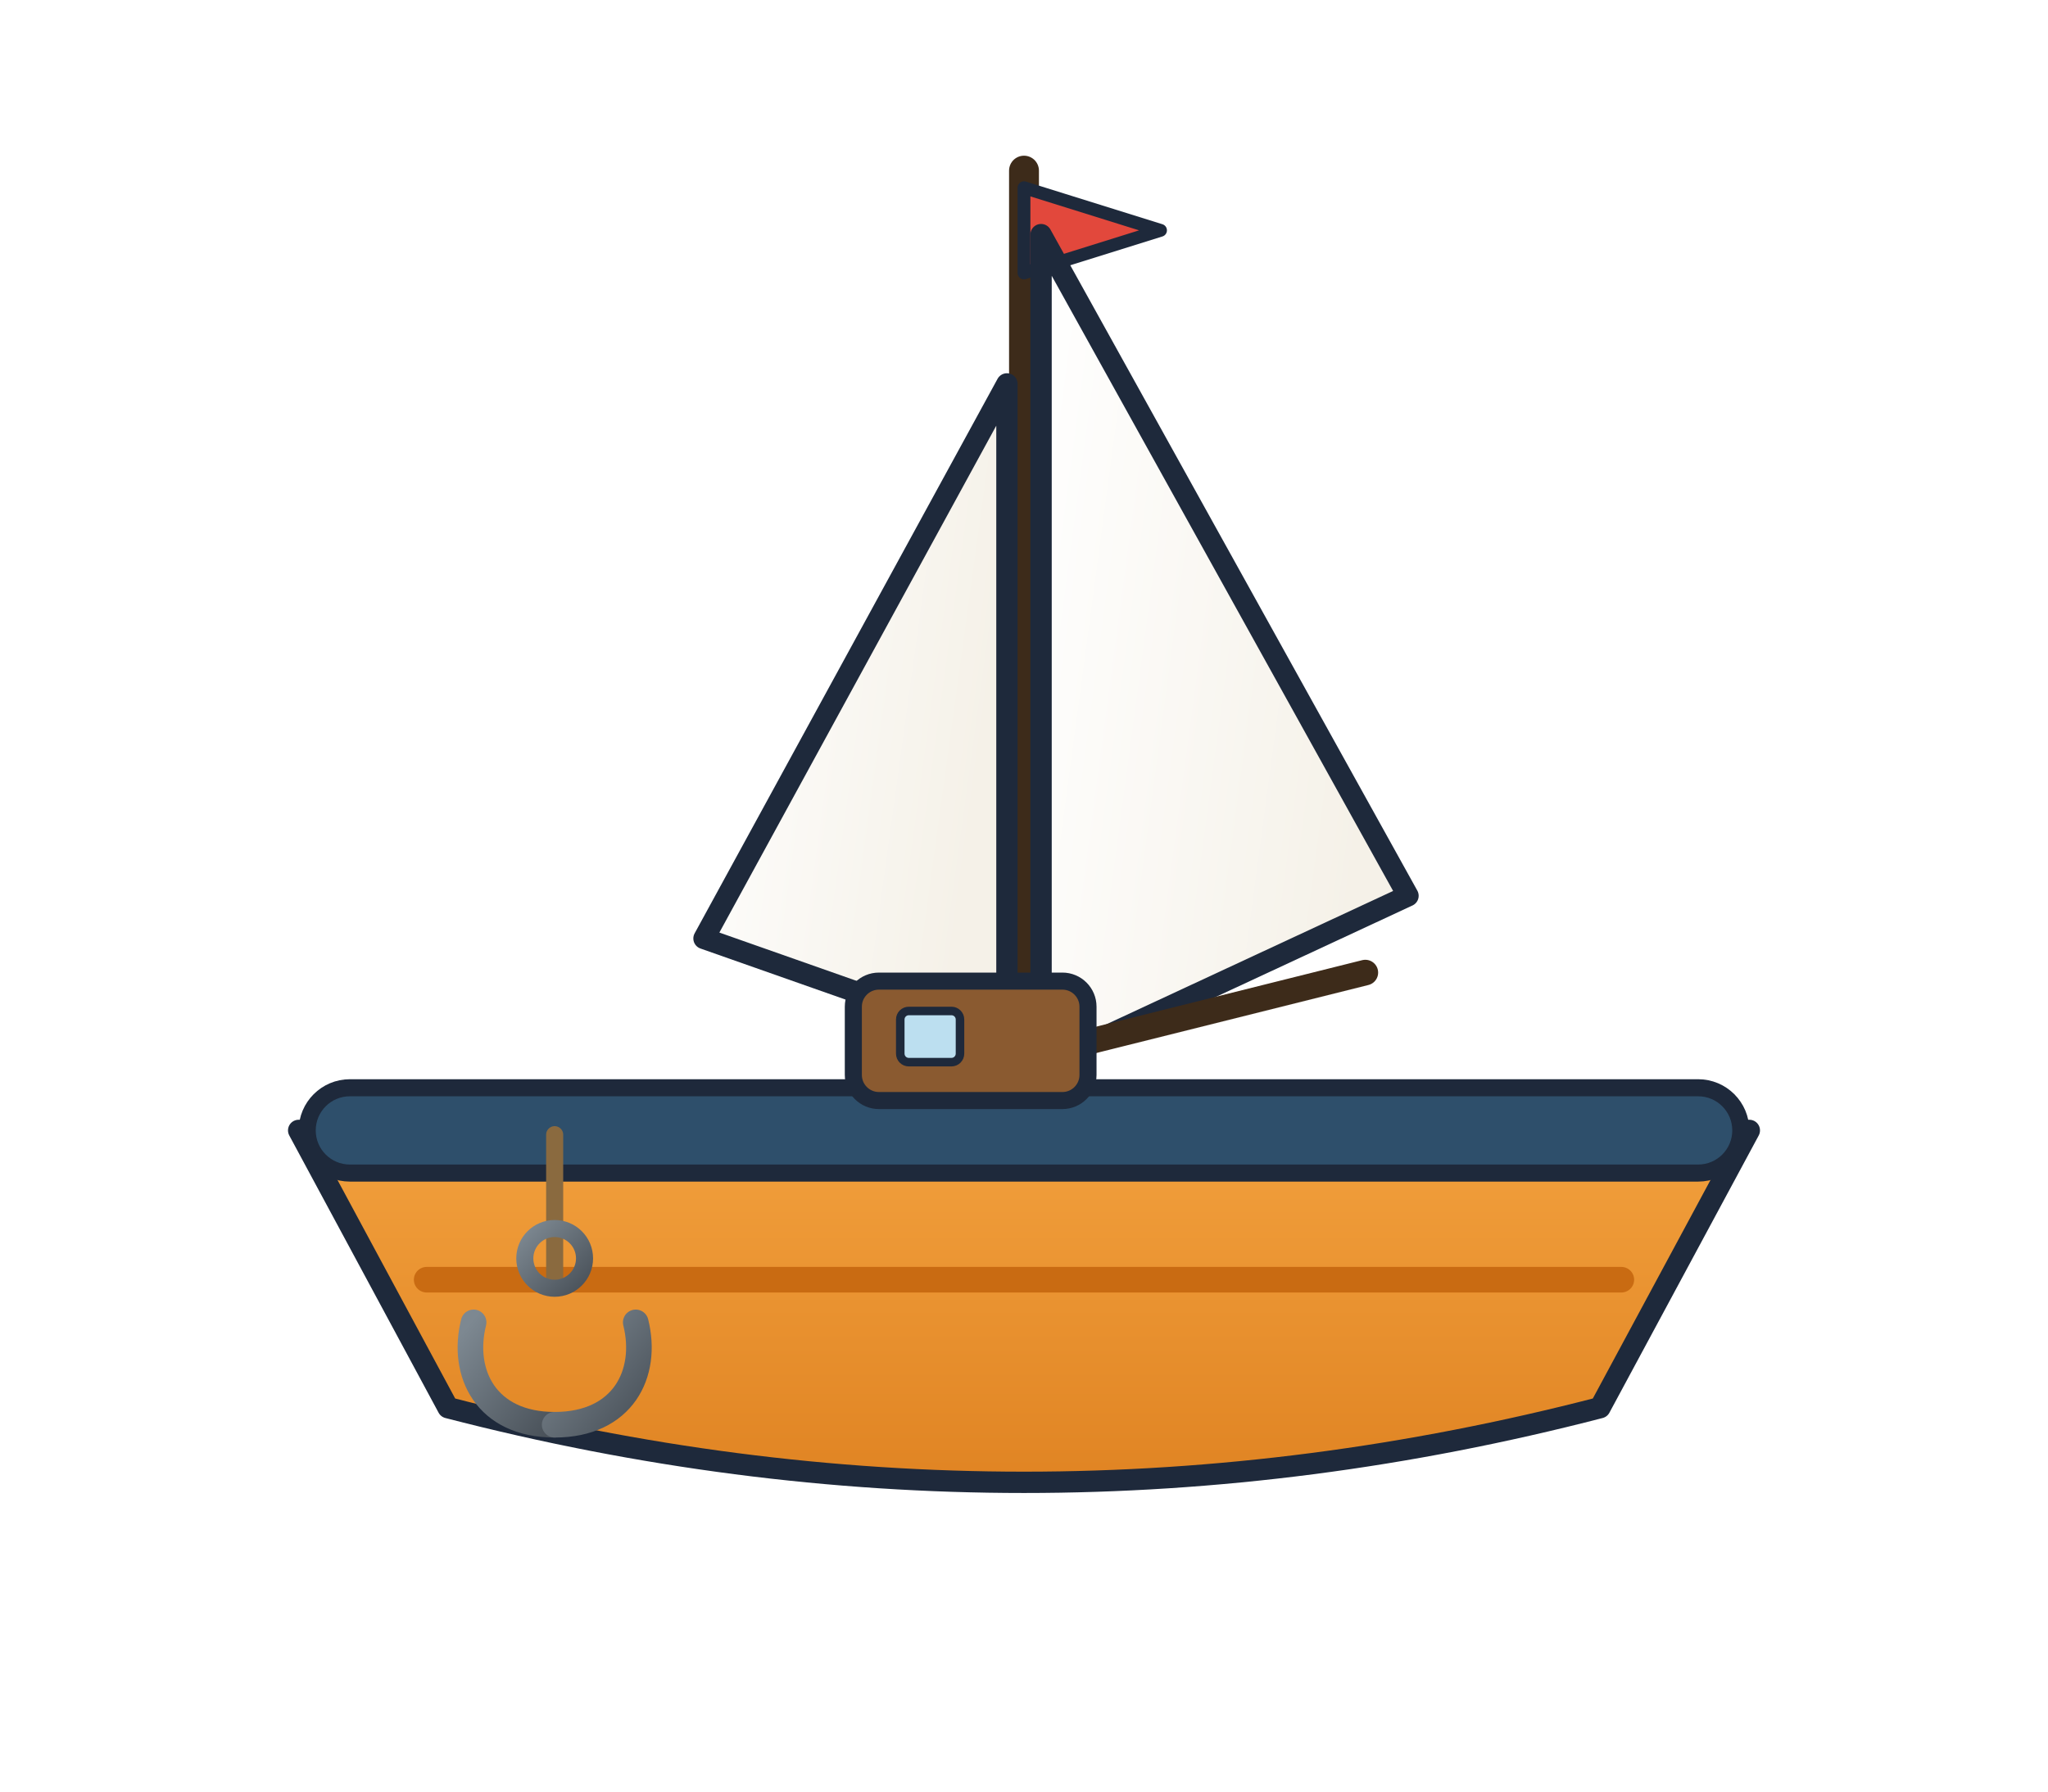
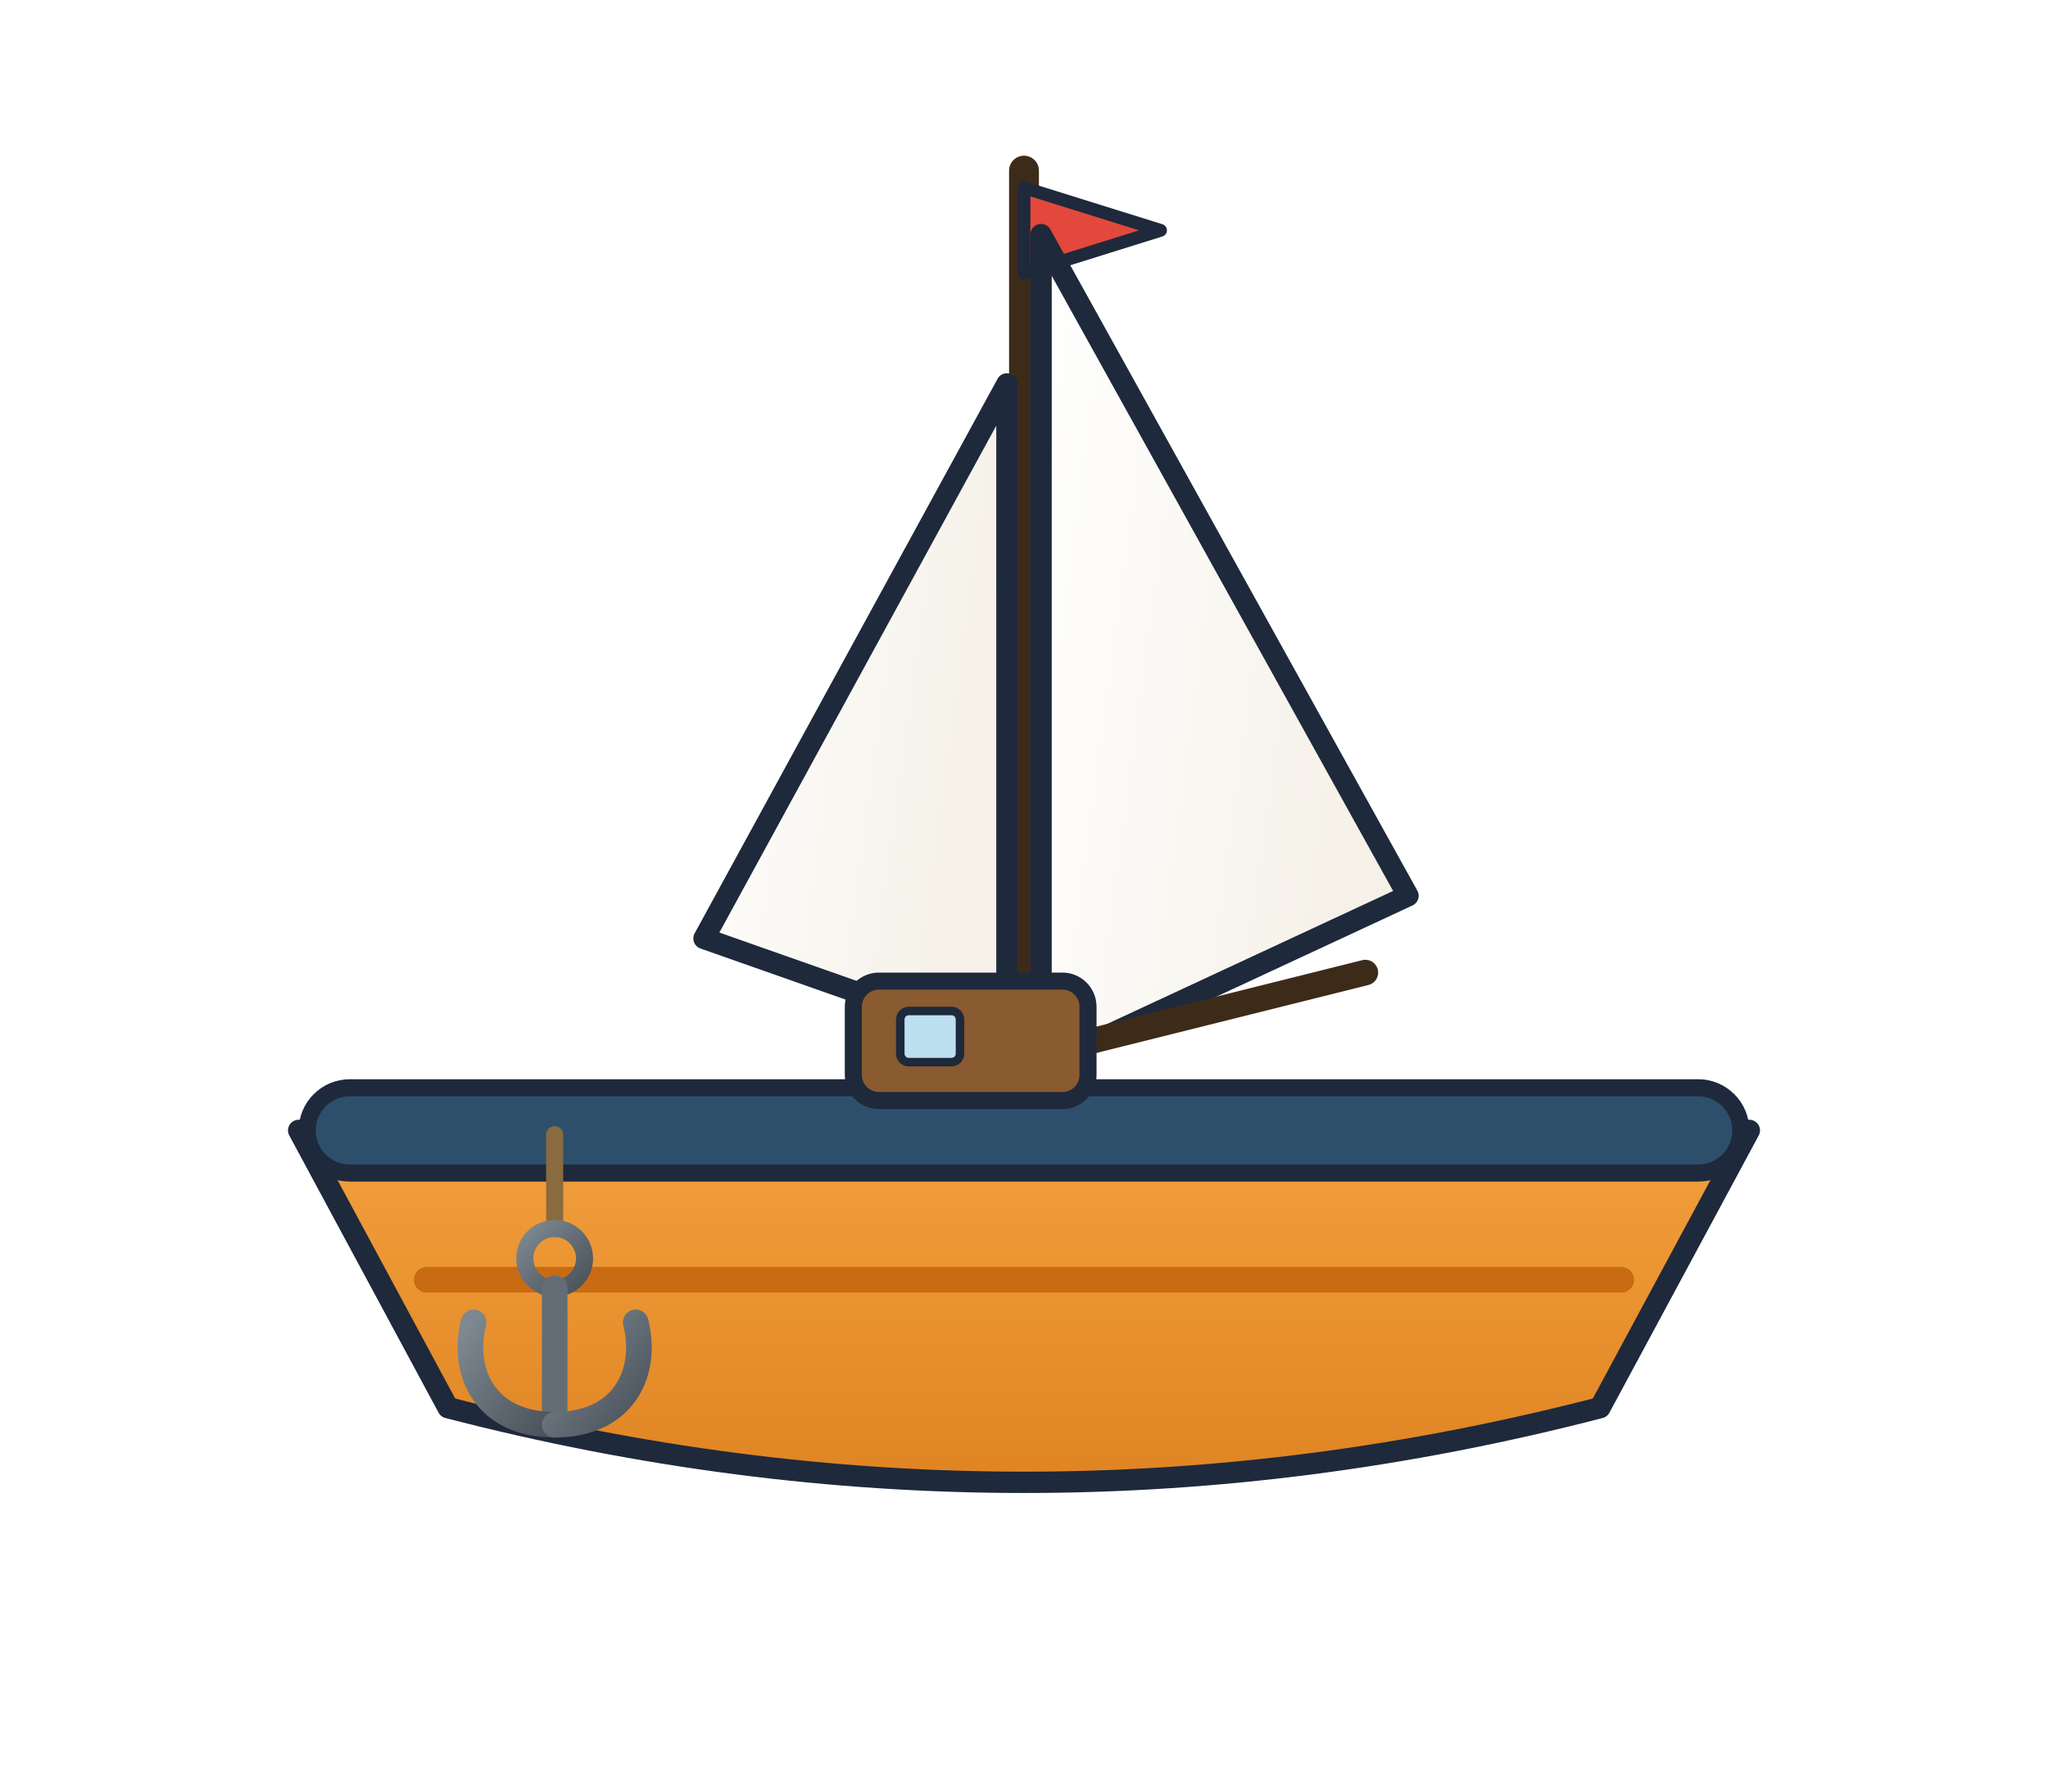
<svg xmlns="http://www.w3.org/2000/svg" width="480" height="420" viewBox="0 0 480 420">
  <defs>
    <linearGradient id="hullFill" x1="0" y1="0" x2="0" y2="1">
      <stop offset="0%" stop-color="#f2a03d" />
      <stop offset="100%" stop-color="#e08423" />
    </linearGradient>
    <linearGradient id="sailFill" x1="0" y1="0" x2="1" y2="0.3">
      <stop offset="0%" stop-color="#ffffff" />
      <stop offset="100%" stop-color="#f5f1e8" />
    </linearGradient>
    <linearGradient id="anchorFill" x1="0" y1="0" x2="1" y2="1">
      <stop offset="0%" stop-color="#7d8891" />
      <stop offset="100%" stop-color="#4a525a" />
    </linearGradient>
  </defs>
  <g id="boat-group" stroke="#1e293b" stroke-width="5" stroke-linejoin="round" stroke-linecap="round">
    <line x1="240" y1="40" x2="240" y2="255" stroke="#3d2b1a" stroke-width="7" />
    <path d="M 240 44 L 272 54 L 240 64 Z" fill="#e2483c" stroke-width="3" />
    <path d="M 244 55 L 244 250 L 330 210 Z" fill="url(#sailFill)" />
    <path d="M 236 90 L 236 245 L 165 220 Z" fill="url(#sailFill)" />
    <line x1="240" y1="248" x2="320" y2="228" stroke="#3d2b1a" stroke-width="6" />
    <path d="M 70 265              L 410 265              L 375 330              Q 240 365, 105 330              Z" fill="url(#hullFill)" />
    <rect x="72" y="255" width="336" height="20" rx="10" fill="#2e4f6b" stroke="#1e293b" stroke-width="4" />
    <path d="M 100 300 L 380 300" stroke="#c96b12" stroke-width="6" fill="none" stroke-linecap="round" />
    <rect x="200" y="230" width="55" height="28" rx="6" fill="#8a5a30" stroke="#1e293b" stroke-width="4" />
    <rect x="211" y="237" width="14" height="12" rx="2" fill="#bcdff0" stroke="#1e293b" stroke-width="2" />
    <g id="anchor-group" stroke-width="4">
-       <line id="anchor-rope" x1="130" y1="266" x2="130" y2="300" stroke="#8a6a3f" stroke-width="4" />
+       <line id="anchor-rope" x1="130" y1="266" x2="130" y2="288" stroke="#8a6a3f" stroke-width="4" />
      <g id="anchor-icon" transform="translate(130, 300)">
        <circle cx="0" cy="-5" r="7" fill="none" stroke="url(#anchorFill)" />
-         <line x1="0" y1="2" x2="0" y2="34" stroke="url(#anchorFill)" stroke-width="6" />
-         <line x1="-16" y1="12" x2="16" y2="12" stroke="url(#anchorFill)" stroke-width="6" />
+         <line x1="0" y1="2" x2="0" y2="34" stroke="#646d76" stroke-width="6" />
        <path d="M 0 34 C -16 34 -22 22 -19 10" fill="none" stroke="url(#anchorFill)" stroke-width="6" />
        <path d="M 0 34 C 16 34 22 22 19 10" fill="none" stroke="url(#anchorFill)" stroke-width="6" />
      </g>
    </g>
  </g>
</svg>
